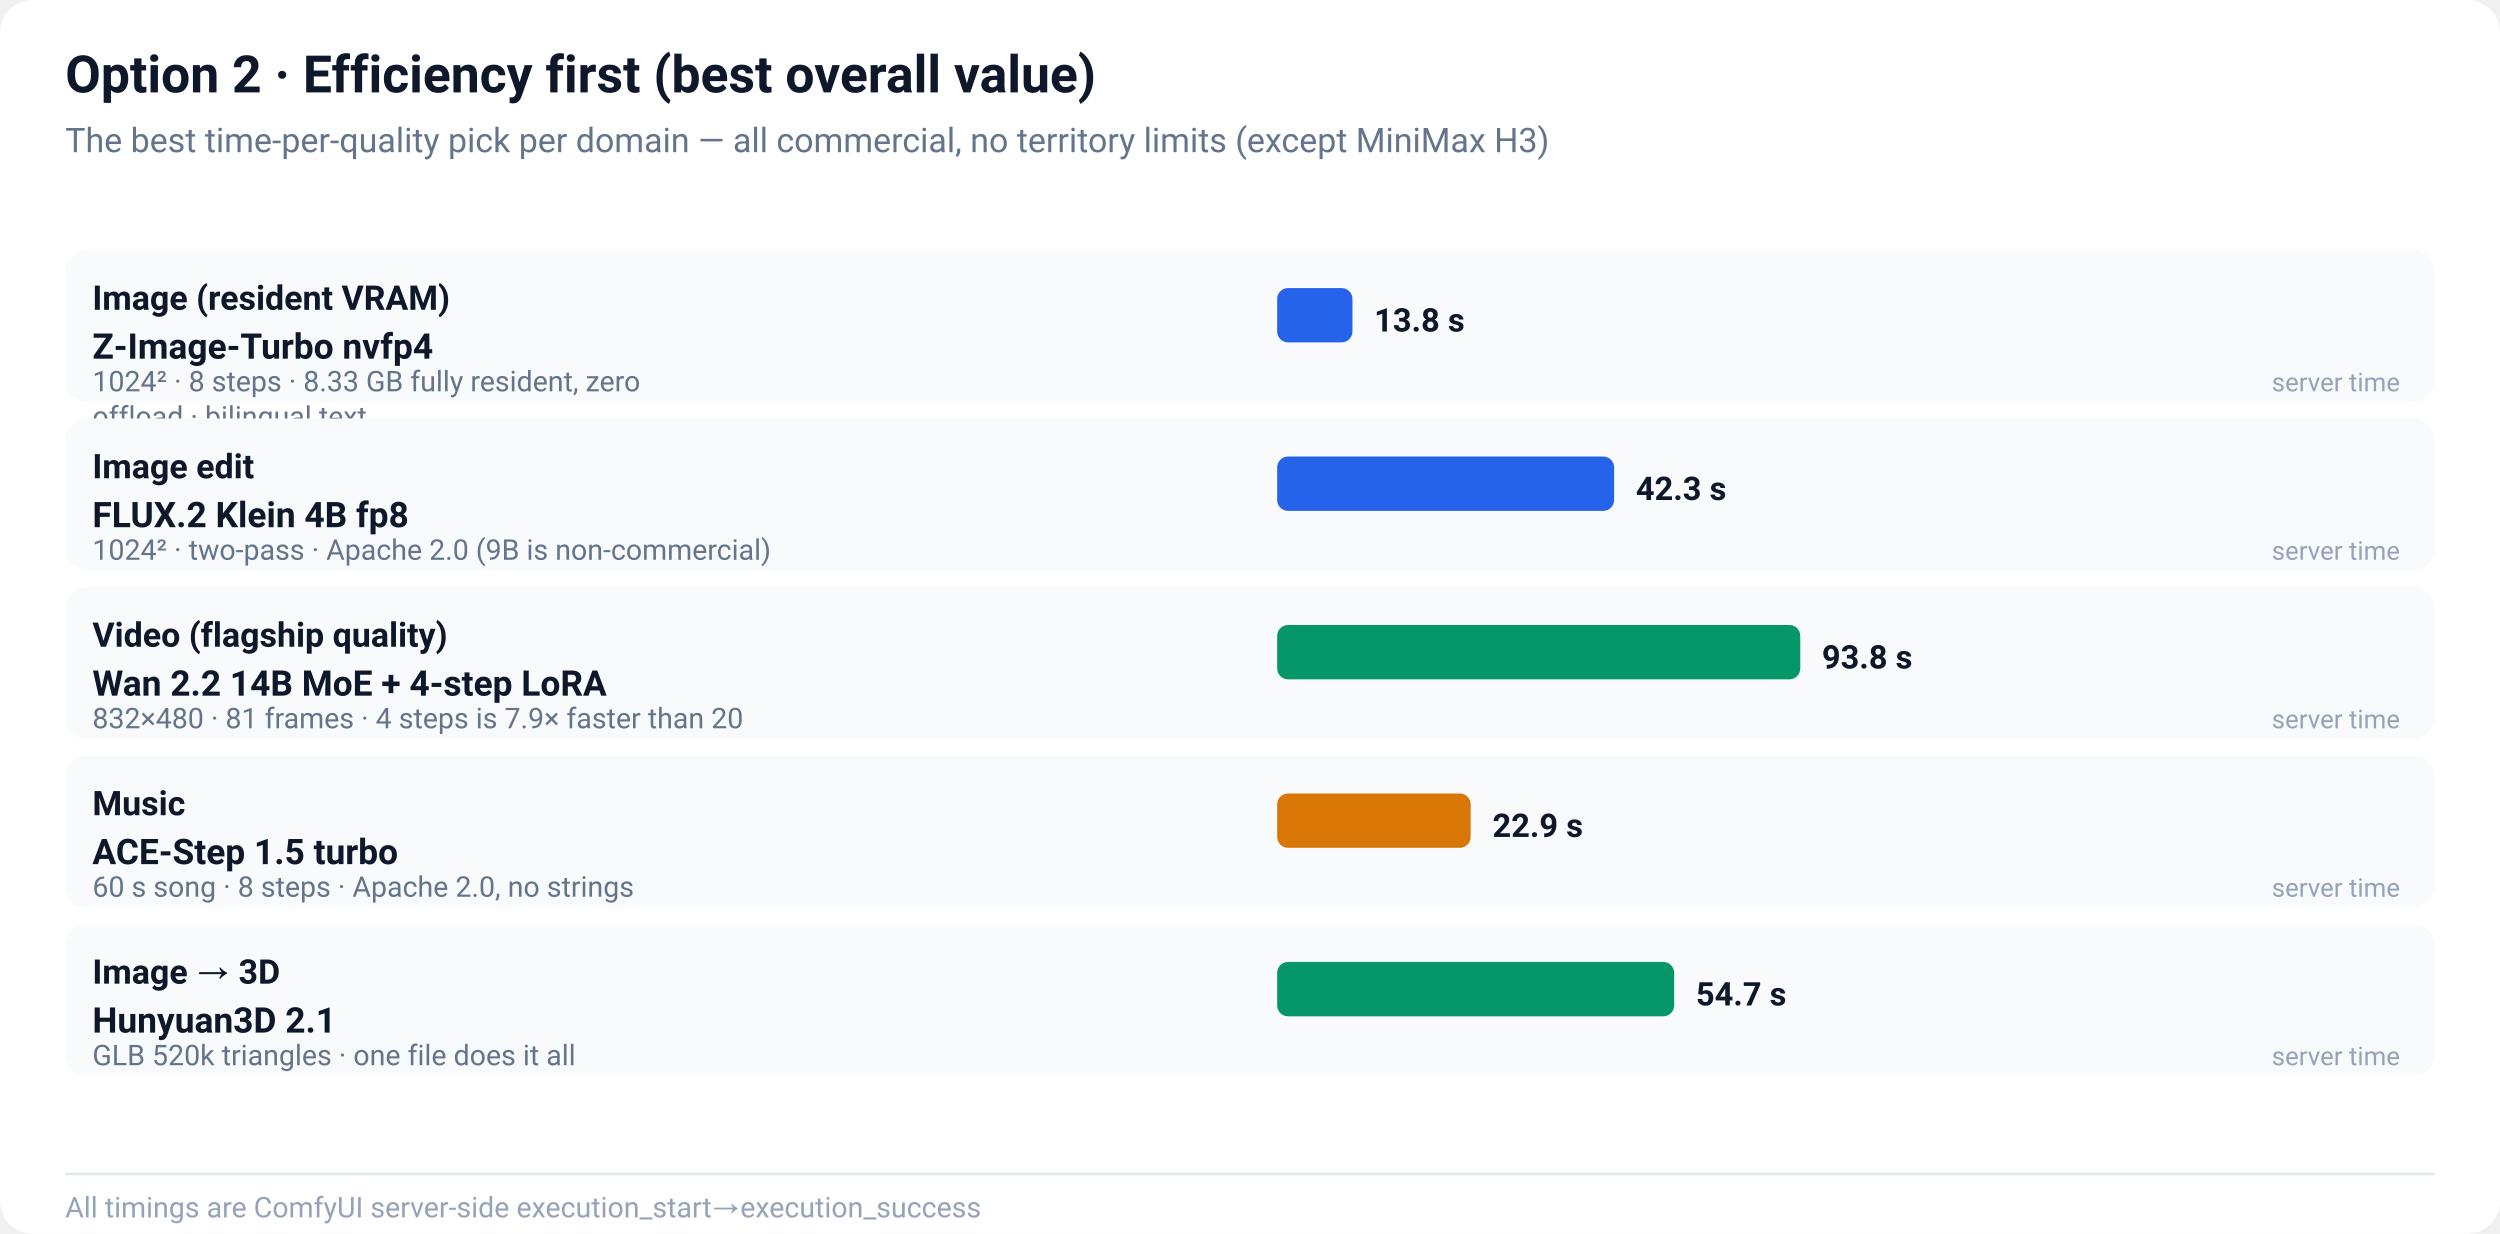
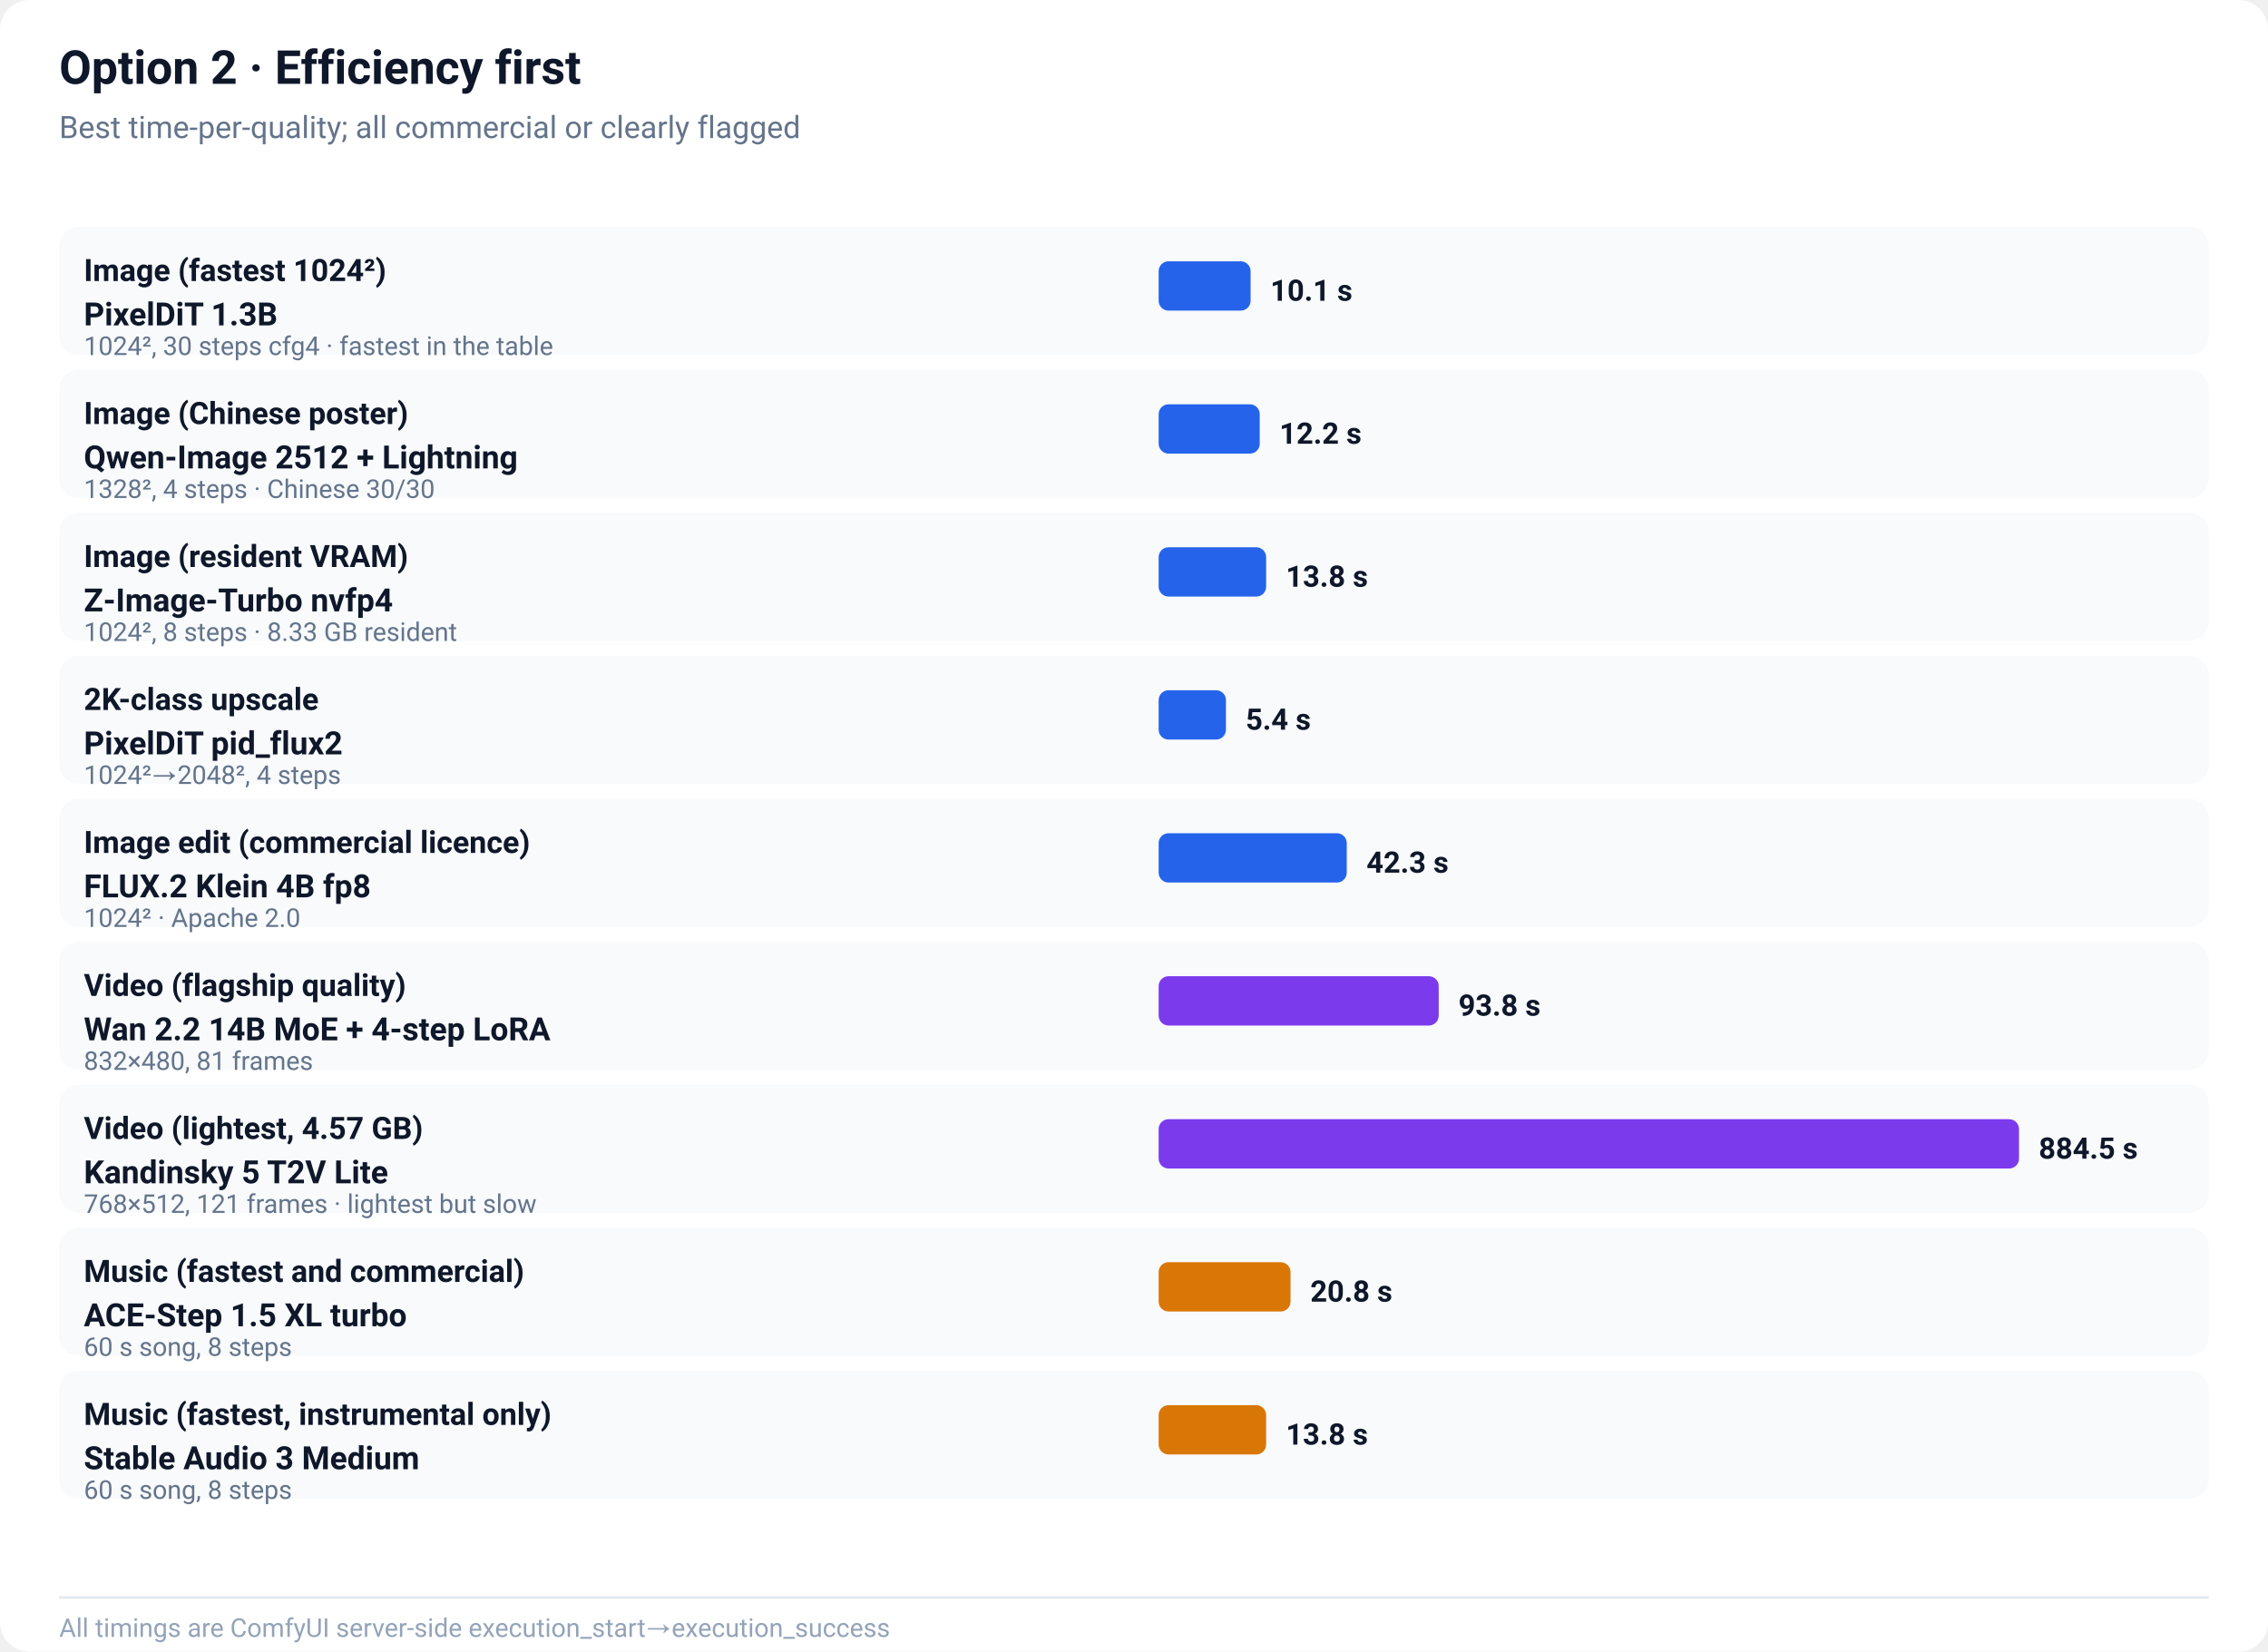
- <svg xmlns="http://www.w3.org/2000/svg" viewBox="0 0 920 454" width="920" height="454" role="img" aria-label="Option 2 · Efficiency first (best overall value)">
-   <rect x="0.0" y="0.0" width="920.0" height="454.0" rx="12" fill="#ffffff" />
-   <text x="24" y="34" font-family="-apple-system,'Segoe UI',Roboto,Helvetica,Arial,sans-serif" font-size="19" fill="#0f172a" font-weight="700">Option 2 · Efficiency first (best overall value)</text>
-   <text x="24" y="56" font-family="-apple-system,'Segoe UI',Roboto,Helvetica,Arial,sans-serif" font-size="12.5" fill="#64748b">The best time-per-quality pick per domain — all commercial, no territory limits (except MiniMax H3)</text>
-   <rect x="24.0" y="92.0" width="872.0" height="56.0" rx="8" fill="#f8fafc" />
-   <text x="34" y="114" font-family="-apple-system,'Segoe UI',Roboto,Helvetica,Arial,sans-serif" font-size="12.5" fill="#0f172a" font-weight="700">Image (resident VRAM)</text>
-   <text x="34" y="132" font-family="-apple-system,'Segoe UI',Roboto,Helvetica,Arial,sans-serif" font-size="13" fill="#0f172a" font-weight="600">Z-Image-Turbo nvfp4</text>
-   <text x="34" y="144" font-family="-apple-system,'Segoe UI',Roboto,Helvetica,Arial,sans-serif" font-size="10.5" fill="#64748b">1024² · 8 steps · 8.33 GB fully resident, zero</text>
-   <text x="34" y="157" font-family="-apple-system,'Segoe UI',Roboto,Helvetica,Arial,sans-serif" font-size="10.5" fill="#64748b">offload · bilingual text</text>
-   <rect x="470.0" y="106.0" width="27.7" height="20.0" rx="4" fill="#2563eb" />
-   <text x="505.69" y="122" font-family="-apple-system,'Segoe UI',Roboto,Helvetica,Arial,sans-serif" font-size="12" fill="#0f172a" font-weight="700">13.8 s</text>
-   <text x="836" y="144" font-family="-apple-system,'Segoe UI',Roboto,Helvetica,Arial,sans-serif" font-size="9.5" fill="#94a3b8">server time</text>
-   <rect x="24.0" y="154.0" width="872.0" height="56.0" rx="8" fill="#f8fafc" />
-   <text x="34" y="176" font-family="-apple-system,'Segoe UI',Roboto,Helvetica,Arial,sans-serif" font-size="12.5" fill="#0f172a" font-weight="700">Image edit</text>
-   <text x="34" y="194" font-family="-apple-system,'Segoe UI',Roboto,Helvetica,Arial,sans-serif" font-size="13" fill="#0f172a" font-weight="600">FLUX.2 Klein 4B fp8</text>
-   <text x="34" y="206" font-family="-apple-system,'Segoe UI',Roboto,Helvetica,Arial,sans-serif" font-size="10.5" fill="#64748b">1024² · two-pass · Apache 2.0 (9B is non-commercial)</text>
-   <rect x="470.0" y="168.0" width="124.0" height="20.0" rx="4" fill="#2563eb" />
-   <text x="601.989" y="184" font-family="-apple-system,'Segoe UI',Roboto,Helvetica,Arial,sans-serif" font-size="12" fill="#0f172a" font-weight="700">42.3 s</text>
-   <text x="836" y="206" font-family="-apple-system,'Segoe UI',Roboto,Helvetica,Arial,sans-serif" font-size="9.5" fill="#94a3b8">server time</text>
-   <rect x="24.0" y="216.0" width="872.0" height="56.0" rx="8" fill="#f8fafc" />
-   <text x="34" y="238" font-family="-apple-system,'Segoe UI',Roboto,Helvetica,Arial,sans-serif" font-size="12.5" fill="#0f172a" font-weight="700">Video (flagship quality)</text>
-   <text x="34" y="256" font-family="-apple-system,'Segoe UI',Roboto,Helvetica,Arial,sans-serif" font-size="13" fill="#0f172a" font-weight="600">Wan 2.2 14B MoE + 4-step LoRA</text>
-   <text x="34" y="268" font-family="-apple-system,'Segoe UI',Roboto,Helvetica,Arial,sans-serif" font-size="10.5" fill="#64748b">832×480 · 81 frames · 4 steps is 7.9× faster than 20</text>
-   <rect x="470.0" y="230.0" width="192.5" height="20.0" rx="4" fill="#059669" />
-   <text x="670.456" y="246" font-family="-apple-system,'Segoe UI',Roboto,Helvetica,Arial,sans-serif" font-size="12" fill="#0f172a" font-weight="700">93.8 s</text>
-   <text x="836" y="268" font-family="-apple-system,'Segoe UI',Roboto,Helvetica,Arial,sans-serif" font-size="9.5" fill="#94a3b8">server time</text>
-   <rect x="24.0" y="278.0" width="872.0" height="56.0" rx="8" fill="#f8fafc" />
-   <text x="34" y="300" font-family="-apple-system,'Segoe UI',Roboto,Helvetica,Arial,sans-serif" font-size="12.5" fill="#0f172a" font-weight="700">Music</text>
-   <text x="34" y="318" font-family="-apple-system,'Segoe UI',Roboto,Helvetica,Arial,sans-serif" font-size="13" fill="#0f172a" font-weight="600">ACE-Step 1.5 turbo</text>
-   <text x="34" y="330" font-family="-apple-system,'Segoe UI',Roboto,Helvetica,Arial,sans-serif" font-size="10.5" fill="#64748b">60 s song · 8 steps · Apache 2.0, no strings</text>
-   <rect x="470.0" y="292.0" width="71.2" height="20.0" rx="4" fill="#d97706" />
-   <text x="549.232" y="308" font-family="-apple-system,'Segoe UI',Roboto,Helvetica,Arial,sans-serif" font-size="12" fill="#0f172a" font-weight="700">22.9 s</text>
-   <text x="836" y="330" font-family="-apple-system,'Segoe UI',Roboto,Helvetica,Arial,sans-serif" font-size="9.5" fill="#94a3b8">server time</text>
-   <rect x="24.0" y="340.0" width="872.0" height="56.0" rx="8" fill="#f8fafc" />
-   <text x="34" y="362" font-family="-apple-system,'Segoe UI',Roboto,Helvetica,Arial,sans-serif" font-size="12.5" fill="#0f172a" font-weight="700">Image → 3D</text>
-   <text x="34" y="380" font-family="-apple-system,'Segoe UI',Roboto,Helvetica,Arial,sans-serif" font-size="13" fill="#0f172a" font-weight="600">Hunyuan3D 2.1</text>
-   <text x="34" y="392" font-family="-apple-system,'Segoe UI',Roboto,Helvetica,Arial,sans-serif" font-size="10.5" fill="#64748b">GLB 520k triangles · one file does it all</text>
-   <rect x="470.0" y="354.0" width="146.1" height="20.0" rx="4" fill="#059669" />
-   <text x="624.091" y="370" font-family="-apple-system,'Segoe UI',Roboto,Helvetica,Arial,sans-serif" font-size="12" fill="#0f172a" font-weight="700">54.7 s</text>
-   <text x="836" y="392" font-family="-apple-system,'Segoe UI',Roboto,Helvetica,Arial,sans-serif" font-size="9.5" fill="#94a3b8">server time</text>
-   <line x1="24.0" y1="432.0" x2="896.0" y2="432.0" stroke="#e2e8f0" stroke-width="1" />
-   <text x="24" y="448" font-family="-apple-system,'Segoe UI',Roboto,Helvetica,Arial,sans-serif" font-size="10.5" fill="#94a3b8">All timings are ComfyUI server-side execution_start→execution_success</text>
+ <svg xmlns="http://www.w3.org/2000/svg" viewBox="0 0 920 670" width="920" height="670" role="img" aria-label="Option 2 · Efficiency first">
+   <rect x="0.0" y="0.0" width="920.0" height="670.0" rx="12" fill="#ffffff" />
+   <text x="24.0" y="34.0" font-family="-apple-system,'Segoe UI',Roboto,Helvetica,Arial,sans-serif" font-size="19" fill="#0f172a" font-weight="700">Option 2 · Efficiency first</text>
+   <text x="24.0" y="56.0" font-family="-apple-system,'Segoe UI',Roboto,Helvetica,Arial,sans-serif" font-size="12.5" fill="#64748b">Best time-per-quality; all commercial or clearly flagged</text>
+   <rect x="24.0" y="92.0" width="872.0" height="52.0" rx="8" fill="#f8fafc" />
+   <text x="34.0" y="114.0" font-family="-apple-system,'Segoe UI',Roboto,Helvetica,Arial,sans-serif" font-size="12.5" fill="#0f172a" font-weight="700">Image (fastest 1024²)</text>
+   <text x="34.0" y="132.0" font-family="-apple-system,'Segoe UI',Roboto,Helvetica,Arial,sans-serif" font-size="13" fill="#0f172a" font-weight="600">PixelDiT 1.3B</text>
+   <text x="34.0" y="144.0" font-family="-apple-system,'Segoe UI',Roboto,Helvetica,Arial,sans-serif" font-size="10.5" fill="#64748b">1024², 30 steps cfg4 · fastest in the table</text>
+   <rect x="470.0" y="106.0" width="37.3" height="20.0" rx="4" fill="#2563eb" />
+   <text x="515.3" y="122.0" font-family="-apple-system,'Segoe UI',Roboto,Helvetica,Arial,sans-serif" font-size="12" fill="#0f172a" font-weight="700">10.1 s</text>
+   <rect x="24.0" y="150.0" width="872.0" height="52.0" rx="8" fill="#f8fafc" />
+   <text x="34.0" y="172.0" font-family="-apple-system,'Segoe UI',Roboto,Helvetica,Arial,sans-serif" font-size="12.5" fill="#0f172a" font-weight="700">Image (Chinese poster)</text>
+   <text x="34.0" y="190.0" font-family="-apple-system,'Segoe UI',Roboto,Helvetica,Arial,sans-serif" font-size="13" fill="#0f172a" font-weight="600">Qwen-Image 2512 + Lightning</text>
+   <text x="34.0" y="202.0" font-family="-apple-system,'Segoe UI',Roboto,Helvetica,Arial,sans-serif" font-size="10.5" fill="#64748b">1328², 4 steps · Chinese 30/30</text>
+   <rect x="470.0" y="164.0" width="41.0" height="20.0" rx="4" fill="#2563eb" />
+   <text x="519.0" y="180.0" font-family="-apple-system,'Segoe UI',Roboto,Helvetica,Arial,sans-serif" font-size="12" fill="#0f172a" font-weight="700">12.2 s</text>
+   <rect x="24.0" y="208.0" width="872.0" height="52.0" rx="8" fill="#f8fafc" />
+   <text x="34.0" y="230.0" font-family="-apple-system,'Segoe UI',Roboto,Helvetica,Arial,sans-serif" font-size="12.5" fill="#0f172a" font-weight="700">Image (resident VRAM)</text>
+   <text x="34.0" y="248.0" font-family="-apple-system,'Segoe UI',Roboto,Helvetica,Arial,sans-serif" font-size="13" fill="#0f172a" font-weight="600">Z-Image-Turbo nvfp4</text>
+   <text x="34.0" y="260.0" font-family="-apple-system,'Segoe UI',Roboto,Helvetica,Arial,sans-serif" font-size="10.5" fill="#64748b">1024², 8 steps · 8.33 GB resident</text>
+   <rect x="470.0" y="222.0" width="43.6" height="20.0" rx="4" fill="#2563eb" />
+   <text x="521.6" y="238.0" font-family="-apple-system,'Segoe UI',Roboto,Helvetica,Arial,sans-serif" font-size="12" fill="#0f172a" font-weight="700">13.8 s</text>
+   <rect x="24.0" y="266.0" width="872.0" height="52.0" rx="8" fill="#f8fafc" />
+   <text x="34.0" y="288.0" font-family="-apple-system,'Segoe UI',Roboto,Helvetica,Arial,sans-serif" font-size="12.5" fill="#0f172a" font-weight="700">2K-class upscale</text>
+   <text x="34.0" y="306.0" font-family="-apple-system,'Segoe UI',Roboto,Helvetica,Arial,sans-serif" font-size="13" fill="#0f172a" font-weight="600">PixelDiT pid_flux2</text>
+   <text x="34.0" y="318.0" font-family="-apple-system,'Segoe UI',Roboto,Helvetica,Arial,sans-serif" font-size="10.5" fill="#64748b">1024²→2048², 4 steps</text>
+   <rect x="470.0" y="280.0" width="27.3" height="20.0" rx="4" fill="#2563eb" />
+   <text x="505.3" y="296.0" font-family="-apple-system,'Segoe UI',Roboto,Helvetica,Arial,sans-serif" font-size="12" fill="#0f172a" font-weight="700">5.4 s</text>
+   <rect x="24.0" y="324.0" width="872.0" height="52.0" rx="8" fill="#f8fafc" />
+   <text x="34.0" y="346.0" font-family="-apple-system,'Segoe UI',Roboto,Helvetica,Arial,sans-serif" font-size="12.5" fill="#0f172a" font-weight="700">Image edit (commercial licence)</text>
+   <text x="34.0" y="364.0" font-family="-apple-system,'Segoe UI',Roboto,Helvetica,Arial,sans-serif" font-size="13" fill="#0f172a" font-weight="600">FLUX.2 Klein 4B fp8</text>
+   <text x="34.0" y="376.0" font-family="-apple-system,'Segoe UI',Roboto,Helvetica,Arial,sans-serif" font-size="10.5" fill="#64748b">1024² · Apache 2.0</text>
+   <rect x="470.0" y="338.0" width="76.3" height="20.0" rx="4" fill="#2563eb" />
+   <text x="554.3" y="354.0" font-family="-apple-system,'Segoe UI',Roboto,Helvetica,Arial,sans-serif" font-size="12" fill="#0f172a" font-weight="700">42.3 s</text>
+   <rect x="24.0" y="382.0" width="872.0" height="52.0" rx="8" fill="#f8fafc" />
+   <text x="34.0" y="404.0" font-family="-apple-system,'Segoe UI',Roboto,Helvetica,Arial,sans-serif" font-size="12.5" fill="#0f172a" font-weight="700">Video (flagship quality)</text>
+   <text x="34.0" y="422.0" font-family="-apple-system,'Segoe UI',Roboto,Helvetica,Arial,sans-serif" font-size="13" fill="#0f172a" font-weight="600">Wan 2.2 14B MoE + 4-step LoRA</text>
+   <text x="34.0" y="434.0" font-family="-apple-system,'Segoe UI',Roboto,Helvetica,Arial,sans-serif" font-size="10.5" fill="#64748b">832×480, 81 frames</text>
+   <rect x="470.0" y="396.0" width="113.6" height="20.0" rx="4" fill="#7c3aed" />
+   <text x="591.6" y="412.0" font-family="-apple-system,'Segoe UI',Roboto,Helvetica,Arial,sans-serif" font-size="12" fill="#0f172a" font-weight="700">93.8 s</text>
+   <rect x="24.0" y="440.0" width="872.0" height="52.0" rx="8" fill="#f8fafc" />
+   <text x="34.0" y="462.0" font-family="-apple-system,'Segoe UI',Roboto,Helvetica,Arial,sans-serif" font-size="12.5" fill="#0f172a" font-weight="700">Video (lightest, 4.57 GB)</text>
+   <text x="34.0" y="480.0" font-family="-apple-system,'Segoe UI',Roboto,Helvetica,Arial,sans-serif" font-size="13" fill="#0f172a" font-weight="600">Kandinsky 5 T2V Lite</text>
+   <text x="34.0" y="492.0" font-family="-apple-system,'Segoe UI',Roboto,Helvetica,Arial,sans-serif" font-size="10.5" fill="#64748b">768×512, 121 frames · lightest but slow</text>
+   <rect x="470.0" y="454.0" width="349.0" height="20.0" rx="4" fill="#7c3aed" />
+   <text x="827.0" y="470.0" font-family="-apple-system,'Segoe UI',Roboto,Helvetica,Arial,sans-serif" font-size="12" fill="#0f172a" font-weight="700">884.5 s</text>
+   <rect x="24.0" y="498.0" width="872.0" height="52.0" rx="8" fill="#f8fafc" />
+   <text x="34.0" y="520.0" font-family="-apple-system,'Segoe UI',Roboto,Helvetica,Arial,sans-serif" font-size="12.5" fill="#0f172a" font-weight="700">Music (fastest and commercial)</text>
+   <text x="34.0" y="538.0" font-family="-apple-system,'Segoe UI',Roboto,Helvetica,Arial,sans-serif" font-size="13" fill="#0f172a" font-weight="600">ACE-Step 1.5 XL turbo</text>
+   <text x="34.0" y="550.0" font-family="-apple-system,'Segoe UI',Roboto,Helvetica,Arial,sans-serif" font-size="10.5" fill="#64748b">60 s song, 8 steps</text>
+   <rect x="470.0" y="512.0" width="53.5" height="20.0" rx="4" fill="#d97706" />
+   <text x="531.5" y="528.0" font-family="-apple-system,'Segoe UI',Roboto,Helvetica,Arial,sans-serif" font-size="12" fill="#0f172a" font-weight="700">20.8 s</text>
+   <rect x="24.0" y="556.0" width="872.0" height="52.0" rx="8" fill="#f8fafc" />
+   <text x="34.0" y="578.0" font-family="-apple-system,'Segoe UI',Roboto,Helvetica,Arial,sans-serif" font-size="12.5" fill="#0f172a" font-weight="700">Music (fastest, instrumental only)</text>
+   <text x="34.0" y="596.0" font-family="-apple-system,'Segoe UI',Roboto,Helvetica,Arial,sans-serif" font-size="13" fill="#0f172a" font-weight="600">Stable Audio 3 Medium</text>
+   <text x="34.0" y="608.0" font-family="-apple-system,'Segoe UI',Roboto,Helvetica,Arial,sans-serif" font-size="10.5" fill="#64748b">60 s song, 8 steps</text>
+   <rect x="470.0" y="570.0" width="43.6" height="20.0" rx="4" fill="#d97706" />
+   <text x="521.6" y="586.0" font-family="-apple-system,'Segoe UI',Roboto,Helvetica,Arial,sans-serif" font-size="12" fill="#0f172a" font-weight="700">13.8 s</text>
+   <line x1="24.0" y1="648.0" x2="896.0" y2="648.0" stroke="#e2e8f0" stroke-width="1" />
+   <text x="24.0" y="664.0" font-family="-apple-system,'Segoe UI',Roboto,Helvetica,Arial,sans-serif" font-size="10.5" fill="#94a3b8">All timings are ComfyUI server-side execution_start→execution_success</text>
</svg>
